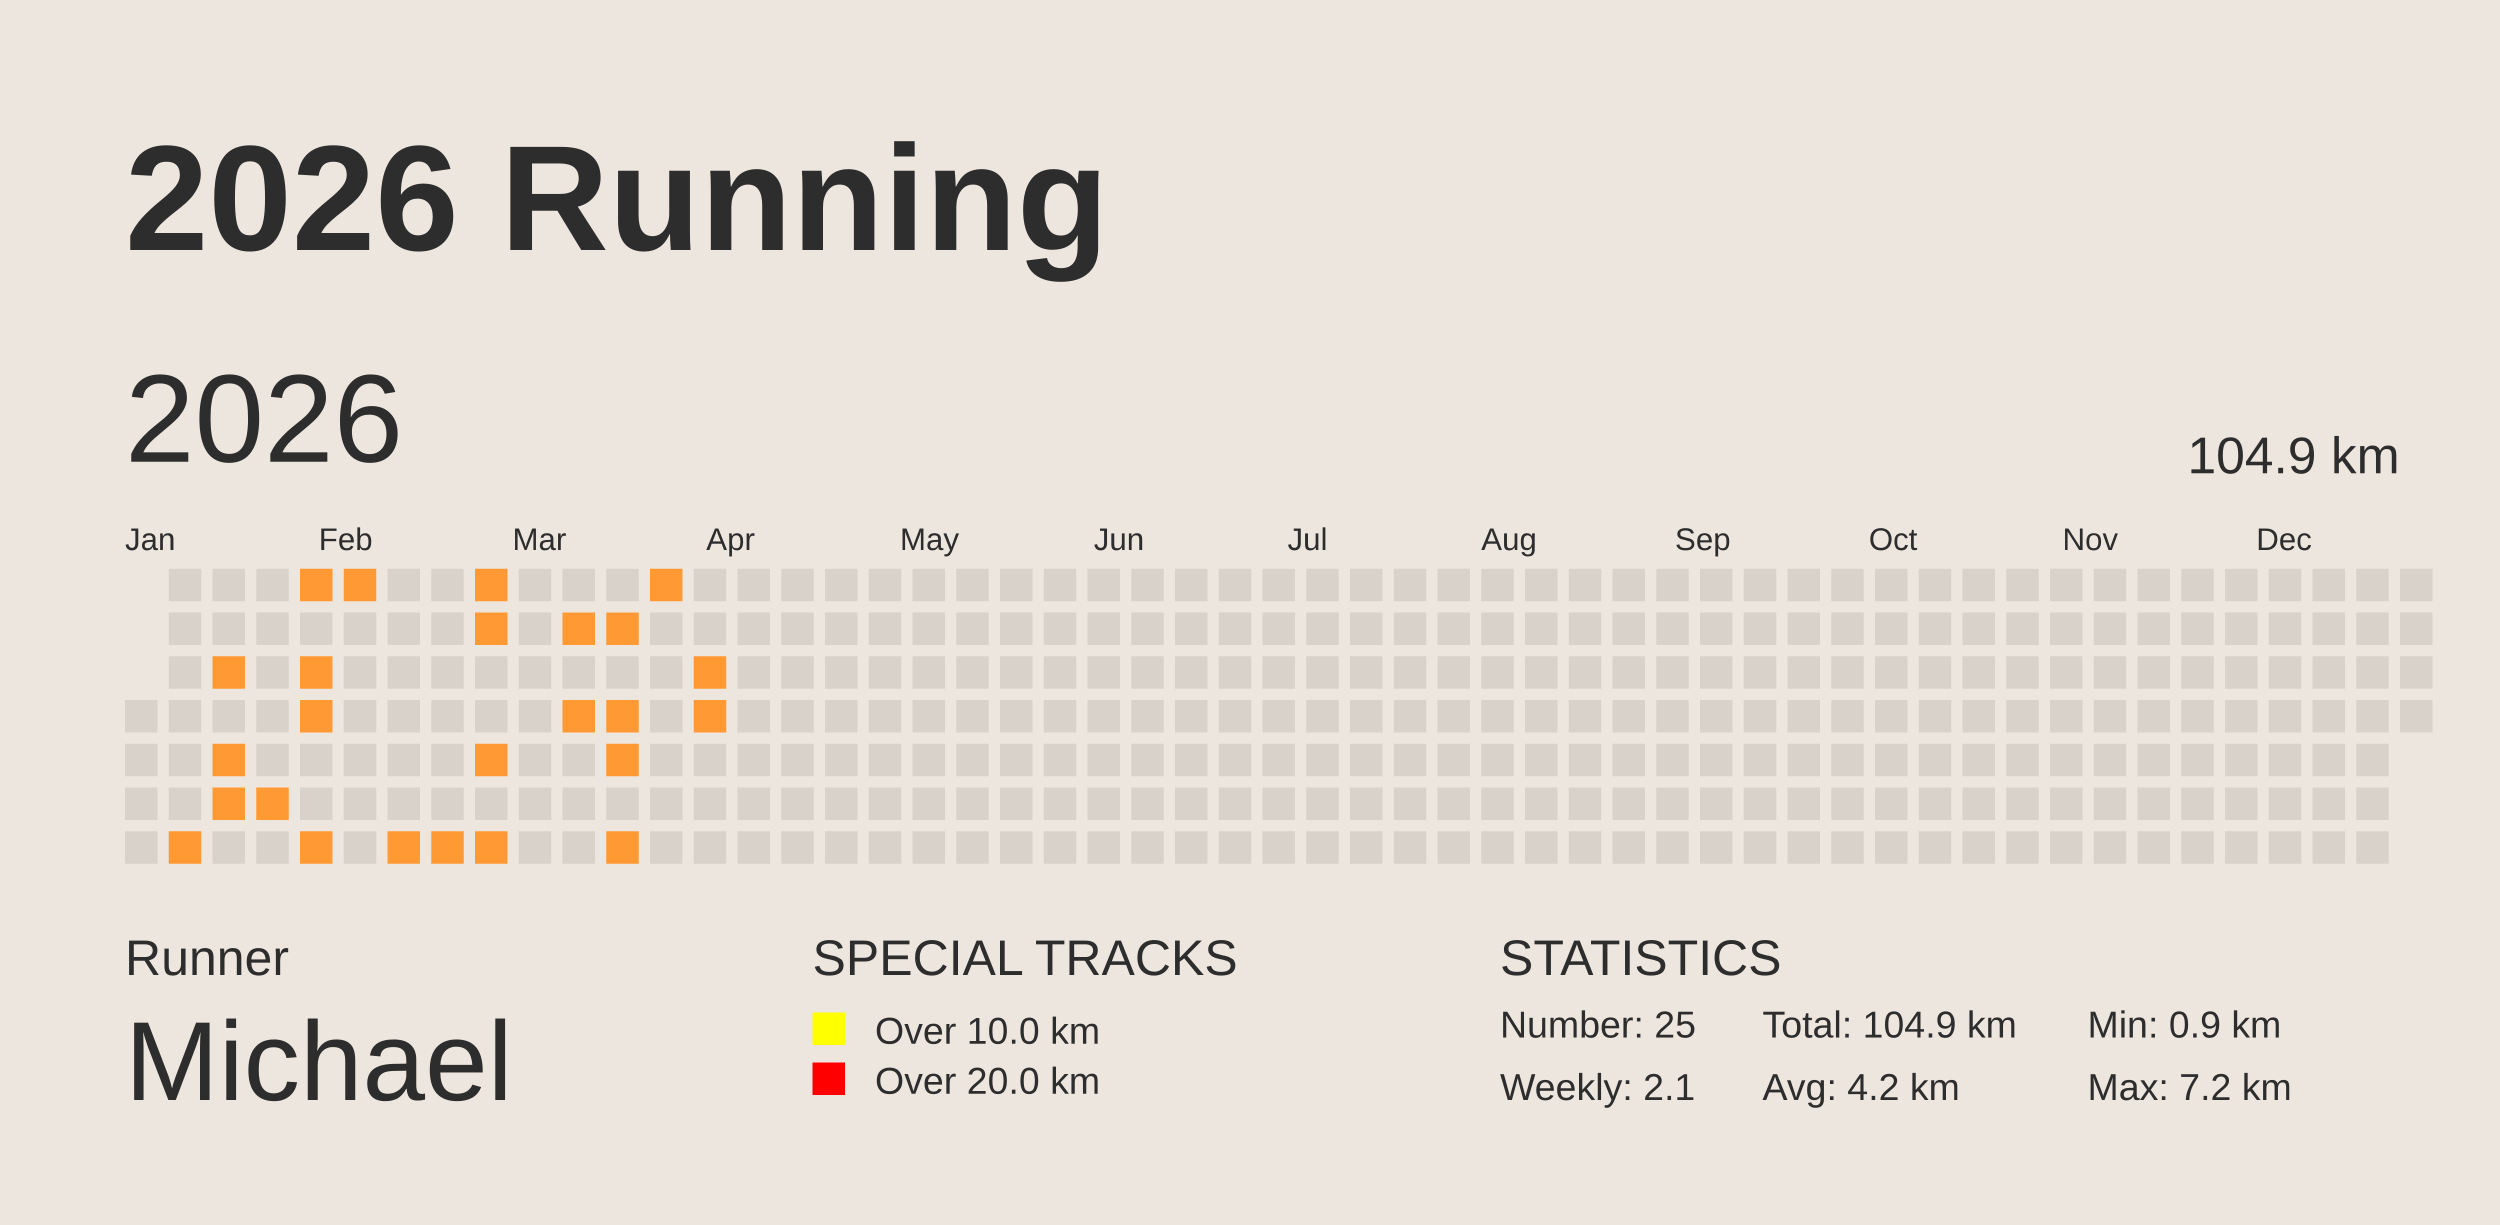
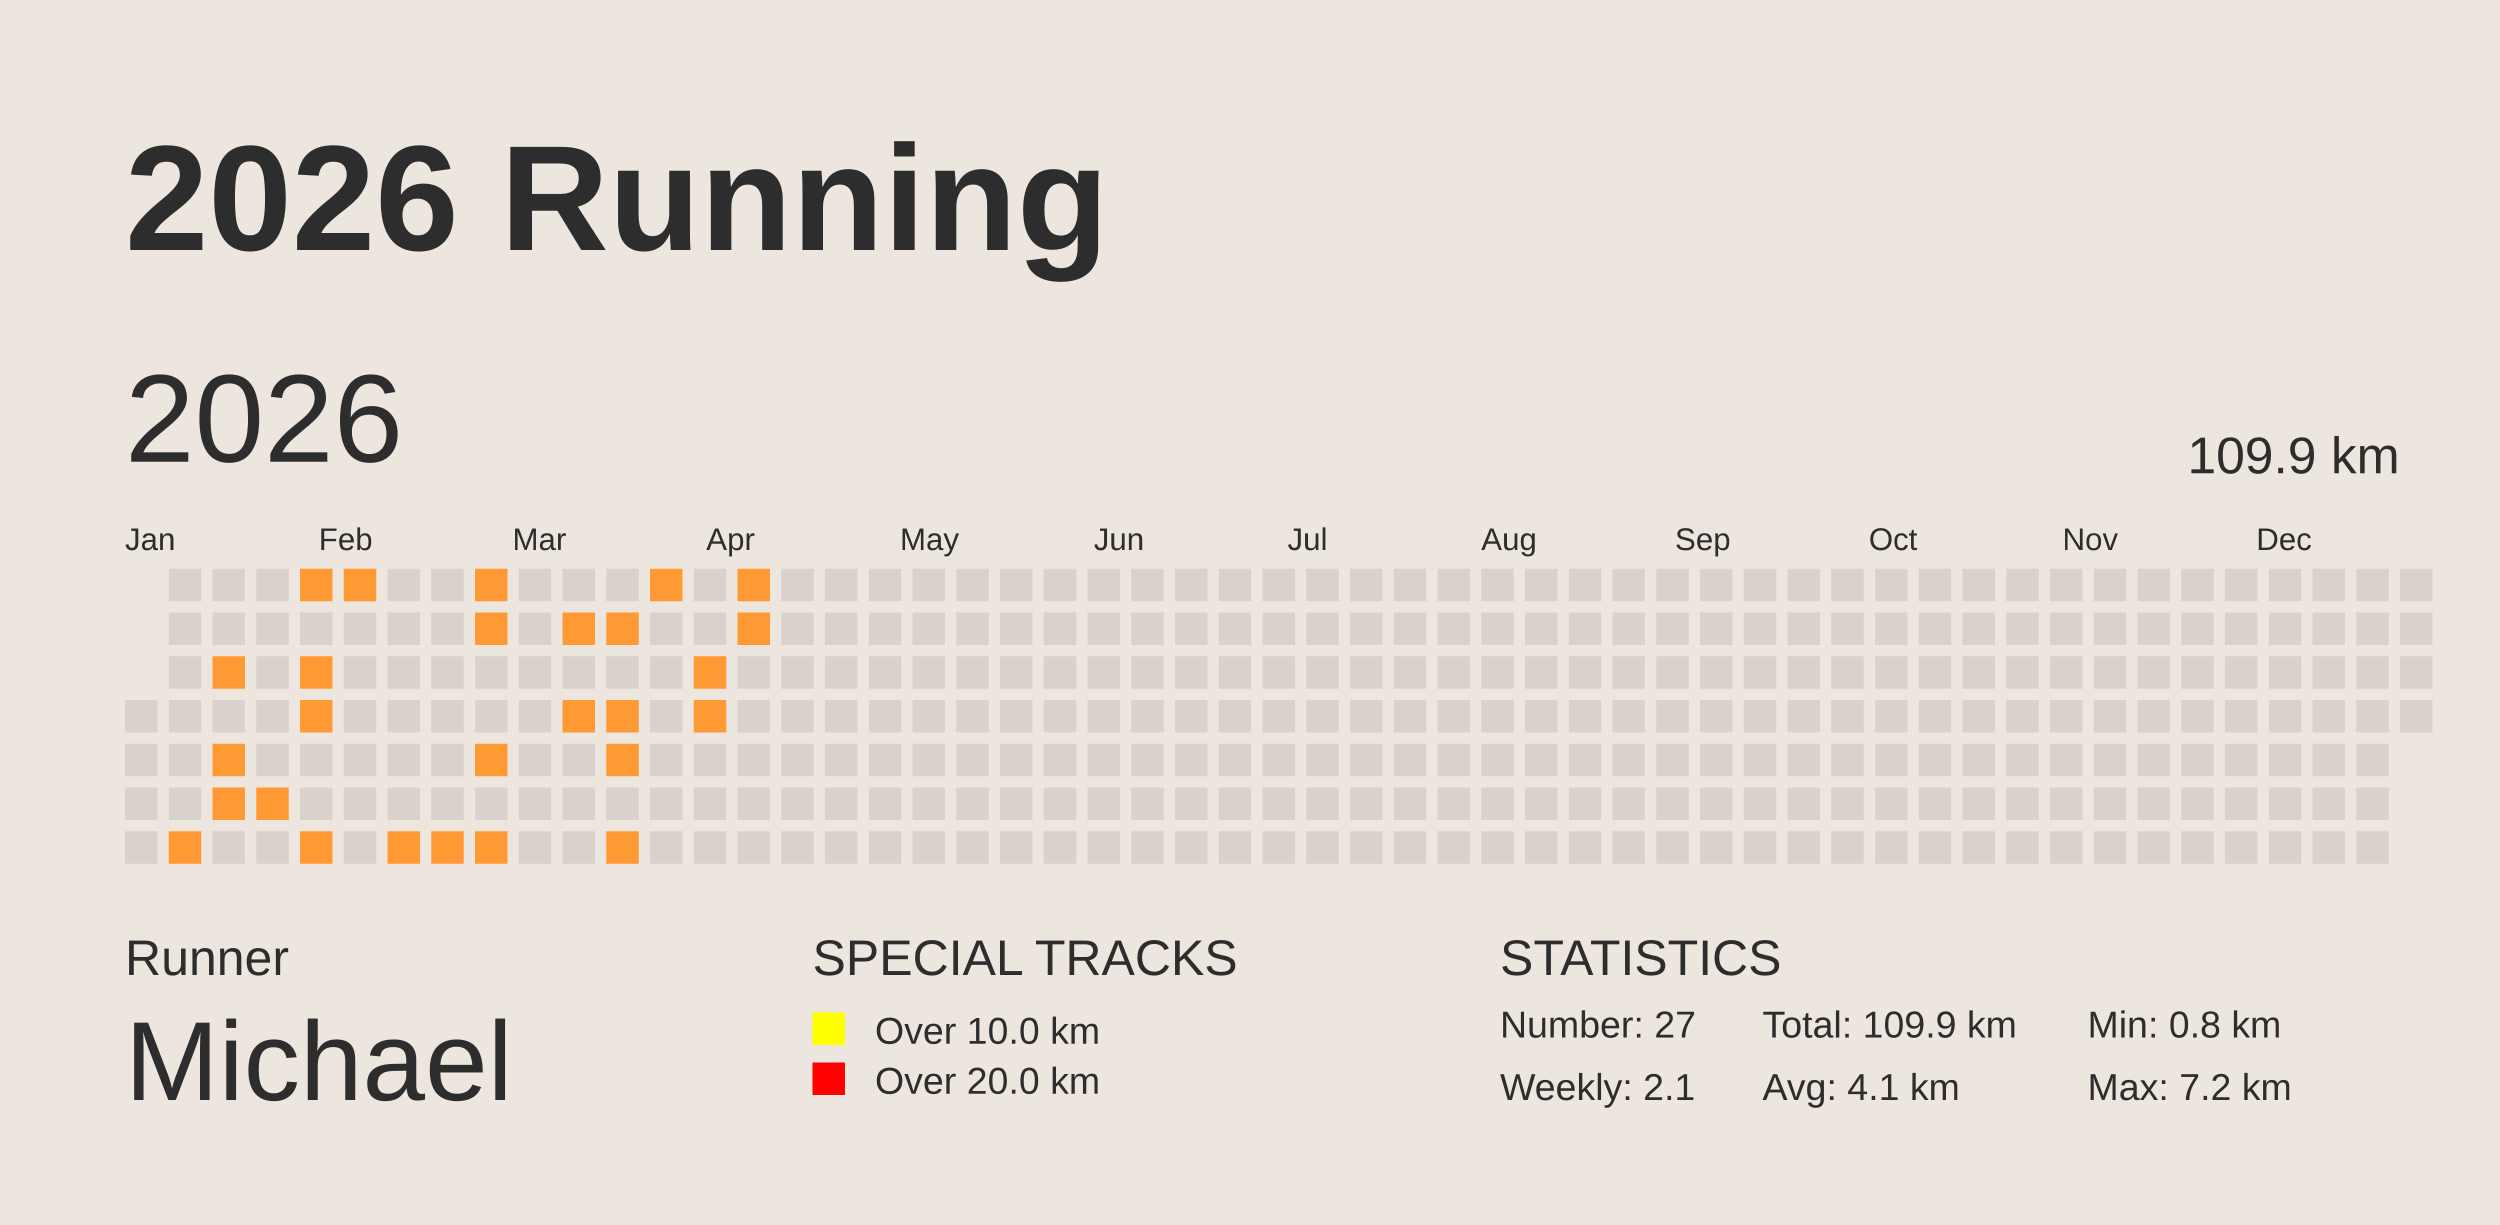
<svg xmlns="http://www.w3.org/2000/svg" baseProfile="full" height="98mm" version="1.1" viewBox="0,0,200,98" width="200mm">
  <defs />
  <rect fill="#EDE6DE" height="98" width="200" x="0" y="0" />
  <text fill="#2D2D2D" style="font-size:12px; font-family:Arial; font-weight:bold;" x="10" y="20">2026 Running</text>
  <text fill="#2D2D2D" style="font-size:4px; font-family:Arial" x="10" y="78">Runner</text>
  <text fill="#2D2D2D" style="font-size:9px; font-family:Arial" x="10" y="88">Michael</text>
  <text fill="#2D2D2D" style="font-size:4px; font-family:Arial" x="65" y="78">SPECIAL TRACKS</text>
  <rect fill="yellow" height="2.6" width="2.6" x="65" y="81" />
  <text fill="#2D2D2D" style="font-size:3px; font-family:Arial" x="70" y="83.5">Over 10.0 km</text>
  <rect fill="red" height="2.6" width="2.6" x="65" y="85" />
  <text fill="#2D2D2D" style="font-size:3px; font-family:Arial" x="70" y="87.5">Over 20.0 km</text>
  <text fill="#2D2D2D" style="font-size:4px; font-family:Arial" x="120" y="78">STATISTICS</text>
-   <text fill="#2D2D2D" style="font-size:3px; font-family:Arial" x="120" y="83">Number: 25</text>
+   <text fill="#2D2D2D" style="font-size:3px; font-family:Arial" x="120" y="83">Number: 27</text>
  <text fill="#2D2D2D" style="font-size:3px; font-family:Arial" x="120" y="88">Weekly: 2.1</text>
-   <text fill="#2D2D2D" style="font-size:3px; font-family:Arial" x="141" y="83">Total: 104.9 km</text>
-   <text fill="#2D2D2D" style="font-size:3px; font-family:Arial" x="141" y="88">Avg: 4.2 km</text>
-   <text fill="#2D2D2D" style="font-size:3px; font-family:Arial" x="167" y="83">Min: 0.9 km</text>
+   <text fill="#2D2D2D" style="font-size:3px; font-family:Arial" x="141" y="83">Total: 109.9 km</text>
+   <text fill="#2D2D2D" style="font-size:3px; font-family:Arial" x="141" y="88">Avg: 4.1 km</text>
+   <text fill="#2D2D2D" style="font-size:3px; font-family:Arial" x="167" y="83">Min: 0.8 km</text>
  <text fill="#2D2D2D" style="font-size:3px; font-family:Arial" x="167" y="88">Max: 7.2 km</text>
  <text dominant-baseline="hanging" fill="#2D2D2D" style="font-size:10.0px; font-family:Arial;" x="10" y="30">2026</text>
-   <text dominant-baseline="hanging" fill="#2D2D2D" style="font-size:4.125px; font-family:Arial;" x="175" y="35">104.9 km</text>
+   <text dominant-baseline="hanging" fill="#2D2D2D" style="font-size:4.125px; font-family:Arial;" x="175" y="35">109.9 km</text>
  <text fill="#2D2D2D" style="font-size:2.5px; font-family:Arial" x="10.0" y="44">Jan</text>
  <text fill="#2D2D2D" style="font-size:2.5px; font-family:Arial" x="25.5" y="44">Feb</text>
  <text fill="#2D2D2D" style="font-size:2.5px; font-family:Arial" x="41.0" y="44">Mar</text>
  <text fill="#2D2D2D" style="font-size:2.5px; font-family:Arial" x="56.5" y="44">Apr</text>
  <text fill="#2D2D2D" style="font-size:2.5px; font-family:Arial" x="72.0" y="44">May</text>
  <text fill="#2D2D2D" style="font-size:2.5px; font-family:Arial" x="87.5" y="44">Jun</text>
  <text fill="#2D2D2D" style="font-size:2.5px; font-family:Arial" x="103.0" y="44">Jul</text>
  <text fill="#2D2D2D" style="font-size:2.5px; font-family:Arial" x="118.5" y="44">Aug</text>
  <text fill="#2D2D2D" style="font-size:2.5px; font-family:Arial" x="134.0" y="44">Sep</text>
  <text fill="#2D2D2D" style="font-size:2.5px; font-family:Arial" x="149.5" y="44">Oct</text>
  <text fill="#2D2D2D" style="font-size:2.5px; font-family:Arial" x="165.0" y="44">Nov</text>
  <text fill="#2D2D2D" style="font-size:2.5px; font-family:Arial" x="180.5" y="44">Dec</text>
  <rect fill="#D9D2CA" height="2.6" width="2.6" x="10.0" y="56.0" />
  <rect fill="#D9D2CA" height="2.6" width="2.6" x="10.0" y="59.5" />
  <rect fill="#D9D2CA" height="2.6" width="2.6" x="10.0" y="63.0" />
  <rect fill="#D9D2CA" height="2.6" width="2.6" x="10.0" y="66.5" />
  <rect fill="#D9D2CA" height="2.6" width="2.6" x="13.5" y="45.5" />
  <rect fill="#D9D2CA" height="2.6" width="2.6" x="13.5" y="49.0" />
  <rect fill="#D9D2CA" height="2.6" width="2.6" x="13.5" y="52.5" />
  <rect fill="#D9D2CA" height="2.6" width="2.6" x="13.5" y="56.0" />
  <rect fill="#D9D2CA" height="2.6" width="2.6" x="13.5" y="59.5" />
  <rect fill="#D9D2CA" height="2.6" width="2.6" x="13.5" y="63.0" />
  <rect fill="#FF9933" height="2.6" width="2.6" x="13.5" y="66.5" />
  <rect fill="#D9D2CA" height="2.6" width="2.6" x="17.0" y="45.5" />
  <rect fill="#D9D2CA" height="2.6" width="2.6" x="17.0" y="49.0" />
  <rect fill="#FF9933" height="2.6" width="2.6" x="17.0" y="52.5" />
  <rect fill="#D9D2CA" height="2.6" width="2.6" x="17.0" y="56.0" />
  <rect fill="#FF9933" height="2.6" width="2.6" x="17.0" y="59.5" />
  <rect fill="#FF9933" height="2.6" width="2.6" x="17.0" y="63.0" />
  <rect fill="#D9D2CA" height="2.6" width="2.6" x="17.0" y="66.5" />
  <rect fill="#D9D2CA" height="2.6" width="2.6" x="20.5" y="45.5" />
  <rect fill="#D9D2CA" height="2.6" width="2.6" x="20.5" y="49.0" />
  <rect fill="#D9D2CA" height="2.6" width="2.6" x="20.5" y="52.5" />
  <rect fill="#D9D2CA" height="2.6" width="2.6" x="20.5" y="56.0" />
  <rect fill="#D9D2CA" height="2.6" width="2.6" x="20.5" y="59.5" />
  <rect fill="#FF9933" height="2.6" width="2.6" x="20.5" y="63.0" />
  <rect fill="#D9D2CA" height="2.6" width="2.6" x="20.5" y="66.5" />
  <rect fill="#FF9933" height="2.6" width="2.6" x="24.0" y="45.5" />
  <rect fill="#D9D2CA" height="2.6" width="2.6" x="24.0" y="49.0" />
  <rect fill="#FF9933" height="2.6" width="2.6" x="24.0" y="52.5" />
  <rect fill="#FF9933" height="2.6" width="2.6" x="24.0" y="56.0" />
  <rect fill="#D9D2CA" height="2.6" width="2.6" x="24.0" y="59.5" />
  <rect fill="#D9D2CA" height="2.6" width="2.6" x="24.0" y="63.0" />
  <rect fill="#FF9933" height="2.6" width="2.6" x="24.0" y="66.5" />
  <rect fill="#FF9933" height="2.6" width="2.6" x="27.5" y="45.5" />
  <rect fill="#D9D2CA" height="2.6" width="2.6" x="27.5" y="49.0" />
  <rect fill="#D9D2CA" height="2.6" width="2.6" x="27.5" y="52.5" />
  <rect fill="#D9D2CA" height="2.6" width="2.6" x="27.5" y="56.0" />
  <rect fill="#D9D2CA" height="2.6" width="2.6" x="27.5" y="59.5" />
  <rect fill="#D9D2CA" height="2.6" width="2.6" x="27.5" y="63.0" />
  <rect fill="#D9D2CA" height="2.6" width="2.6" x="27.5" y="66.5" />
  <rect fill="#D9D2CA" height="2.6" width="2.6" x="31.0" y="45.5" />
  <rect fill="#D9D2CA" height="2.6" width="2.6" x="31.0" y="49.0" />
  <rect fill="#D9D2CA" height="2.6" width="2.6" x="31.0" y="52.5" />
  <rect fill="#D9D2CA" height="2.6" width="2.6" x="31.0" y="56.0" />
  <rect fill="#D9D2CA" height="2.6" width="2.6" x="31.0" y="59.5" />
  <rect fill="#D9D2CA" height="2.6" width="2.6" x="31.0" y="63.0" />
  <rect fill="#FF9933" height="2.6" width="2.6" x="31.0" y="66.5" />
  <rect fill="#D9D2CA" height="2.6" width="2.6" x="34.5" y="45.5" />
  <rect fill="#D9D2CA" height="2.6" width="2.6" x="34.5" y="49.0" />
  <rect fill="#D9D2CA" height="2.6" width="2.6" x="34.5" y="52.5" />
  <rect fill="#D9D2CA" height="2.6" width="2.6" x="34.5" y="56.0" />
  <rect fill="#D9D2CA" height="2.6" width="2.6" x="34.5" y="59.5" />
  <rect fill="#D9D2CA" height="2.6" width="2.6" x="34.5" y="63.0" />
  <rect fill="#FF9933" height="2.6" width="2.6" x="34.5" y="66.5" />
  <rect fill="#FF9933" height="2.6" width="2.6" x="38.0" y="45.5" />
  <rect fill="#FF9933" height="2.6" width="2.6" x="38.0" y="49.0" />
  <rect fill="#D9D2CA" height="2.6" width="2.6" x="38.0" y="52.5" />
  <rect fill="#D9D2CA" height="2.6" width="2.6" x="38.0" y="56.0" />
  <rect fill="#FF9933" height="2.6" width="2.6" x="38.0" y="59.5" />
  <rect fill="#D9D2CA" height="2.6" width="2.6" x="38.0" y="63.0" />
  <rect fill="#FF9933" height="2.6" width="2.6" x="38.0" y="66.5" />
  <rect fill="#D9D2CA" height="2.6" width="2.6" x="41.5" y="45.5" />
  <rect fill="#D9D2CA" height="2.6" width="2.6" x="41.5" y="49.0" />
  <rect fill="#D9D2CA" height="2.6" width="2.6" x="41.5" y="52.5" />
  <rect fill="#D9D2CA" height="2.6" width="2.6" x="41.5" y="56.0" />
  <rect fill="#D9D2CA" height="2.6" width="2.6" x="41.5" y="59.5" />
  <rect fill="#D9D2CA" height="2.6" width="2.6" x="41.5" y="63.0" />
  <rect fill="#D9D2CA" height="2.6" width="2.6" x="41.5" y="66.5" />
  <rect fill="#D9D2CA" height="2.6" width="2.6" x="45.0" y="45.5" />
  <rect fill="#FF9933" height="2.6" width="2.6" x="45.0" y="49.0" />
  <rect fill="#D9D2CA" height="2.6" width="2.6" x="45.0" y="52.5" />
  <rect fill="#FF9933" height="2.6" width="2.6" x="45.0" y="56.0" />
  <rect fill="#D9D2CA" height="2.6" width="2.6" x="45.0" y="59.5" />
  <rect fill="#D9D2CA" height="2.6" width="2.6" x="45.0" y="63.0" />
  <rect fill="#D9D2CA" height="2.6" width="2.6" x="45.0" y="66.5" />
  <rect fill="#D9D2CA" height="2.6" width="2.6" x="48.5" y="45.5" />
  <rect fill="#FF9933" height="2.6" width="2.6" x="48.5" y="49.0" />
  <rect fill="#D9D2CA" height="2.6" width="2.6" x="48.5" y="52.5" />
  <rect fill="#FF9933" height="2.6" width="2.6" x="48.5" y="56.0" />
  <rect fill="#FF9933" height="2.6" width="2.6" x="48.5" y="59.5" />
  <rect fill="#D9D2CA" height="2.6" width="2.6" x="48.5" y="63.0" />
  <rect fill="#FF9933" height="2.6" width="2.6" x="48.5" y="66.5" />
  <rect fill="#FF9933" height="2.6" width="2.6" x="52.0" y="45.5" />
  <rect fill="#D9D2CA" height="2.6" width="2.6" x="52.0" y="49.0" />
  <rect fill="#D9D2CA" height="2.6" width="2.6" x="52.0" y="52.5" />
  <rect fill="#D9D2CA" height="2.6" width="2.6" x="52.0" y="56.0" />
  <rect fill="#D9D2CA" height="2.6" width="2.6" x="52.0" y="59.5" />
  <rect fill="#D9D2CA" height="2.6" width="2.6" x="52.0" y="63.0" />
  <rect fill="#D9D2CA" height="2.6" width="2.6" x="52.0" y="66.5" />
  <rect fill="#D9D2CA" height="2.6" width="2.6" x="55.5" y="45.5" />
  <rect fill="#D9D2CA" height="2.6" width="2.6" x="55.5" y="49.0" />
  <rect fill="#FF9933" height="2.6" width="2.6" x="55.5" y="52.5" />
  <rect fill="#FF9933" height="2.6" width="2.6" x="55.5" y="56.0" />
  <rect fill="#D9D2CA" height="2.6" width="2.6" x="55.5" y="59.5" />
  <rect fill="#D9D2CA" height="2.6" width="2.6" x="55.5" y="63.0" />
  <rect fill="#D9D2CA" height="2.6" width="2.6" x="55.5" y="66.5" />
-   <rect fill="#D9D2CA" height="2.6" width="2.6" x="59.0" y="45.5" />
-   <rect fill="#D9D2CA" height="2.6" width="2.6" x="59.0" y="49.0" />
+   <rect fill="#FF9933" height="2.6" width="2.6" x="59.0" y="45.5" />
+   <rect fill="#FF9933" height="2.6" width="2.6" x="59.0" y="49.0" />
  <rect fill="#D9D2CA" height="2.6" width="2.6" x="59.0" y="52.5" />
  <rect fill="#D9D2CA" height="2.6" width="2.6" x="59.0" y="56.0" />
  <rect fill="#D9D2CA" height="2.6" width="2.6" x="59.0" y="59.5" />
  <rect fill="#D9D2CA" height="2.6" width="2.6" x="59.0" y="63.0" />
  <rect fill="#D9D2CA" height="2.6" width="2.6" x="59.0" y="66.5" />
  <rect fill="#D9D2CA" height="2.6" width="2.6" x="62.5" y="45.5" />
  <rect fill="#D9D2CA" height="2.6" width="2.6" x="62.5" y="49.0" />
  <rect fill="#D9D2CA" height="2.6" width="2.6" x="62.5" y="52.5" />
  <rect fill="#D9D2CA" height="2.6" width="2.6" x="62.5" y="56.0" />
  <rect fill="#D9D2CA" height="2.6" width="2.6" x="62.5" y="59.5" />
  <rect fill="#D9D2CA" height="2.6" width="2.6" x="62.5" y="63.0" />
  <rect fill="#D9D2CA" height="2.6" width="2.6" x="62.5" y="66.5" />
  <rect fill="#D9D2CA" height="2.6" width="2.6" x="66.0" y="45.5" />
  <rect fill="#D9D2CA" height="2.6" width="2.6" x="66.0" y="49.0" />
  <rect fill="#D9D2CA" height="2.6" width="2.6" x="66.0" y="52.5" />
  <rect fill="#D9D2CA" height="2.6" width="2.6" x="66.0" y="56.0" />
  <rect fill="#D9D2CA" height="2.6" width="2.6" x="66.0" y="59.5" />
  <rect fill="#D9D2CA" height="2.6" width="2.6" x="66.0" y="63.0" />
  <rect fill="#D9D2CA" height="2.6" width="2.6" x="66.0" y="66.5" />
  <rect fill="#D9D2CA" height="2.6" width="2.6" x="69.5" y="45.5" />
  <rect fill="#D9D2CA" height="2.6" width="2.6" x="69.5" y="49.0" />
  <rect fill="#D9D2CA" height="2.6" width="2.6" x="69.5" y="52.5" />
  <rect fill="#D9D2CA" height="2.6" width="2.6" x="69.5" y="56.0" />
  <rect fill="#D9D2CA" height="2.6" width="2.6" x="69.5" y="59.5" />
  <rect fill="#D9D2CA" height="2.6" width="2.6" x="69.5" y="63.0" />
  <rect fill="#D9D2CA" height="2.6" width="2.6" x="69.5" y="66.5" />
  <rect fill="#D9D2CA" height="2.6" width="2.6" x="73.0" y="45.5" />
  <rect fill="#D9D2CA" height="2.6" width="2.6" x="73.0" y="49.0" />
  <rect fill="#D9D2CA" height="2.6" width="2.6" x="73.0" y="52.5" />
  <rect fill="#D9D2CA" height="2.6" width="2.6" x="73.0" y="56.0" />
  <rect fill="#D9D2CA" height="2.6" width="2.6" x="73.0" y="59.5" />
  <rect fill="#D9D2CA" height="2.6" width="2.6" x="73.0" y="63.0" />
  <rect fill="#D9D2CA" height="2.6" width="2.6" x="73.0" y="66.5" />
  <rect fill="#D9D2CA" height="2.6" width="2.6" x="76.5" y="45.5" />
  <rect fill="#D9D2CA" height="2.6" width="2.6" x="76.5" y="49.0" />
  <rect fill="#D9D2CA" height="2.6" width="2.6" x="76.5" y="52.5" />
  <rect fill="#D9D2CA" height="2.6" width="2.6" x="76.5" y="56.0" />
  <rect fill="#D9D2CA" height="2.6" width="2.6" x="76.5" y="59.5" />
  <rect fill="#D9D2CA" height="2.6" width="2.6" x="76.5" y="63.0" />
  <rect fill="#D9D2CA" height="2.6" width="2.6" x="76.5" y="66.5" />
  <rect fill="#D9D2CA" height="2.6" width="2.6" x="80.0" y="45.5" />
  <rect fill="#D9D2CA" height="2.6" width="2.6" x="80.0" y="49.0" />
  <rect fill="#D9D2CA" height="2.6" width="2.6" x="80.0" y="52.5" />
  <rect fill="#D9D2CA" height="2.6" width="2.6" x="80.0" y="56.0" />
  <rect fill="#D9D2CA" height="2.6" width="2.6" x="80.0" y="59.5" />
  <rect fill="#D9D2CA" height="2.6" width="2.6" x="80.0" y="63.0" />
  <rect fill="#D9D2CA" height="2.6" width="2.6" x="80.0" y="66.5" />
  <rect fill="#D9D2CA" height="2.6" width="2.6" x="83.5" y="45.5" />
  <rect fill="#D9D2CA" height="2.6" width="2.6" x="83.5" y="49.0" />
  <rect fill="#D9D2CA" height="2.6" width="2.6" x="83.5" y="52.5" />
  <rect fill="#D9D2CA" height="2.6" width="2.6" x="83.5" y="56.0" />
  <rect fill="#D9D2CA" height="2.6" width="2.6" x="83.5" y="59.5" />
  <rect fill="#D9D2CA" height="2.6" width="2.6" x="83.5" y="63.0" />
  <rect fill="#D9D2CA" height="2.6" width="2.6" x="83.5" y="66.5" />
  <rect fill="#D9D2CA" height="2.6" width="2.6" x="87.0" y="45.5" />
  <rect fill="#D9D2CA" height="2.6" width="2.6" x="87.0" y="49.0" />
  <rect fill="#D9D2CA" height="2.6" width="2.6" x="87.0" y="52.5" />
  <rect fill="#D9D2CA" height="2.6" width="2.6" x="87.0" y="56.0" />
  <rect fill="#D9D2CA" height="2.6" width="2.6" x="87.0" y="59.5" />
  <rect fill="#D9D2CA" height="2.6" width="2.6" x="87.0" y="63.0" />
  <rect fill="#D9D2CA" height="2.6" width="2.6" x="87.0" y="66.5" />
  <rect fill="#D9D2CA" height="2.6" width="2.6" x="90.5" y="45.5" />
  <rect fill="#D9D2CA" height="2.6" width="2.6" x="90.5" y="49.0" />
  <rect fill="#D9D2CA" height="2.6" width="2.6" x="90.5" y="52.5" />
  <rect fill="#D9D2CA" height="2.6" width="2.6" x="90.5" y="56.0" />
  <rect fill="#D9D2CA" height="2.6" width="2.6" x="90.5" y="59.5" />
  <rect fill="#D9D2CA" height="2.6" width="2.6" x="90.5" y="63.0" />
  <rect fill="#D9D2CA" height="2.6" width="2.6" x="90.5" y="66.5" />
  <rect fill="#D9D2CA" height="2.6" width="2.6" x="94.0" y="45.5" />
  <rect fill="#D9D2CA" height="2.6" width="2.6" x="94.0" y="49.0" />
  <rect fill="#D9D2CA" height="2.6" width="2.6" x="94.0" y="52.5" />
  <rect fill="#D9D2CA" height="2.6" width="2.6" x="94.0" y="56.0" />
  <rect fill="#D9D2CA" height="2.6" width="2.6" x="94.0" y="59.5" />
  <rect fill="#D9D2CA" height="2.6" width="2.6" x="94.0" y="63.0" />
  <rect fill="#D9D2CA" height="2.6" width="2.6" x="94.0" y="66.5" />
  <rect fill="#D9D2CA" height="2.6" width="2.6" x="97.5" y="45.5" />
  <rect fill="#D9D2CA" height="2.6" width="2.6" x="97.5" y="49.0" />
  <rect fill="#D9D2CA" height="2.6" width="2.6" x="97.5" y="52.5" />
  <rect fill="#D9D2CA" height="2.6" width="2.6" x="97.5" y="56.0" />
  <rect fill="#D9D2CA" height="2.6" width="2.6" x="97.5" y="59.5" />
  <rect fill="#D9D2CA" height="2.6" width="2.6" x="97.5" y="63.0" />
  <rect fill="#D9D2CA" height="2.6" width="2.6" x="97.5" y="66.5" />
  <rect fill="#D9D2CA" height="2.6" width="2.6" x="101.0" y="45.5" />
  <rect fill="#D9D2CA" height="2.6" width="2.6" x="101.0" y="49.0" />
  <rect fill="#D9D2CA" height="2.6" width="2.6" x="101.0" y="52.5" />
  <rect fill="#D9D2CA" height="2.6" width="2.6" x="101.0" y="56.0" />
  <rect fill="#D9D2CA" height="2.6" width="2.6" x="101.0" y="59.5" />
  <rect fill="#D9D2CA" height="2.6" width="2.6" x="101.0" y="63.0" />
  <rect fill="#D9D2CA" height="2.6" width="2.6" x="101.0" y="66.5" />
  <rect fill="#D9D2CA" height="2.6" width="2.6" x="104.5" y="45.5" />
  <rect fill="#D9D2CA" height="2.6" width="2.6" x="104.5" y="49.0" />
  <rect fill="#D9D2CA" height="2.6" width="2.6" x="104.5" y="52.5" />
  <rect fill="#D9D2CA" height="2.6" width="2.6" x="104.5" y="56.0" />
  <rect fill="#D9D2CA" height="2.6" width="2.6" x="104.5" y="59.5" />
  <rect fill="#D9D2CA" height="2.6" width="2.6" x="104.5" y="63.0" />
  <rect fill="#D9D2CA" height="2.6" width="2.6" x="104.5" y="66.5" />
  <rect fill="#D9D2CA" height="2.6" width="2.6" x="108.0" y="45.5" />
  <rect fill="#D9D2CA" height="2.6" width="2.6" x="108.0" y="49.0" />
  <rect fill="#D9D2CA" height="2.6" width="2.6" x="108.0" y="52.5" />
  <rect fill="#D9D2CA" height="2.6" width="2.6" x="108.0" y="56.0" />
  <rect fill="#D9D2CA" height="2.6" width="2.6" x="108.0" y="59.5" />
  <rect fill="#D9D2CA" height="2.6" width="2.6" x="108.0" y="63.0" />
  <rect fill="#D9D2CA" height="2.6" width="2.6" x="108.0" y="66.5" />
  <rect fill="#D9D2CA" height="2.6" width="2.6" x="111.5" y="45.5" />
  <rect fill="#D9D2CA" height="2.6" width="2.6" x="111.5" y="49.0" />
  <rect fill="#D9D2CA" height="2.6" width="2.6" x="111.5" y="52.5" />
  <rect fill="#D9D2CA" height="2.6" width="2.6" x="111.5" y="56.0" />
  <rect fill="#D9D2CA" height="2.6" width="2.6" x="111.5" y="59.5" />
  <rect fill="#D9D2CA" height="2.6" width="2.6" x="111.5" y="63.0" />
  <rect fill="#D9D2CA" height="2.6" width="2.6" x="111.5" y="66.5" />
  <rect fill="#D9D2CA" height="2.6" width="2.6" x="115.0" y="45.5" />
  <rect fill="#D9D2CA" height="2.6" width="2.6" x="115.0" y="49.0" />
  <rect fill="#D9D2CA" height="2.6" width="2.6" x="115.0" y="52.5" />
  <rect fill="#D9D2CA" height="2.6" width="2.6" x="115.0" y="56.0" />
  <rect fill="#D9D2CA" height="2.6" width="2.6" x="115.0" y="59.5" />
  <rect fill="#D9D2CA" height="2.6" width="2.6" x="115.0" y="63.0" />
  <rect fill="#D9D2CA" height="2.6" width="2.6" x="115.0" y="66.5" />
  <rect fill="#D9D2CA" height="2.6" width="2.6" x="118.5" y="45.5" />
  <rect fill="#D9D2CA" height="2.6" width="2.6" x="118.5" y="49.0" />
  <rect fill="#D9D2CA" height="2.6" width="2.6" x="118.5" y="52.5" />
  <rect fill="#D9D2CA" height="2.6" width="2.6" x="118.5" y="56.0" />
  <rect fill="#D9D2CA" height="2.6" width="2.6" x="118.5" y="59.5" />
  <rect fill="#D9D2CA" height="2.6" width="2.6" x="118.5" y="63.0" />
  <rect fill="#D9D2CA" height="2.6" width="2.6" x="118.5" y="66.5" />
  <rect fill="#D9D2CA" height="2.6" width="2.6" x="122.0" y="45.5" />
  <rect fill="#D9D2CA" height="2.6" width="2.6" x="122.0" y="49.0" />
  <rect fill="#D9D2CA" height="2.6" width="2.6" x="122.0" y="52.5" />
  <rect fill="#D9D2CA" height="2.6" width="2.6" x="122.0" y="56.0" />
  <rect fill="#D9D2CA" height="2.6" width="2.6" x="122.0" y="59.5" />
  <rect fill="#D9D2CA" height="2.6" width="2.6" x="122.0" y="63.0" />
  <rect fill="#D9D2CA" height="2.6" width="2.6" x="122.0" y="66.5" />
  <rect fill="#D9D2CA" height="2.6" width="2.6" x="125.5" y="45.5" />
  <rect fill="#D9D2CA" height="2.6" width="2.6" x="125.5" y="49.0" />
  <rect fill="#D9D2CA" height="2.6" width="2.6" x="125.5" y="52.5" />
  <rect fill="#D9D2CA" height="2.6" width="2.6" x="125.5" y="56.0" />
  <rect fill="#D9D2CA" height="2.6" width="2.6" x="125.5" y="59.5" />
  <rect fill="#D9D2CA" height="2.6" width="2.6" x="125.5" y="63.0" />
  <rect fill="#D9D2CA" height="2.6" width="2.6" x="125.5" y="66.5" />
  <rect fill="#D9D2CA" height="2.6" width="2.6" x="129.0" y="45.5" />
  <rect fill="#D9D2CA" height="2.6" width="2.6" x="129.0" y="49.0" />
  <rect fill="#D9D2CA" height="2.6" width="2.6" x="129.0" y="52.5" />
  <rect fill="#D9D2CA" height="2.6" width="2.6" x="129.0" y="56.0" />
  <rect fill="#D9D2CA" height="2.6" width="2.6" x="129.0" y="59.5" />
  <rect fill="#D9D2CA" height="2.6" width="2.6" x="129.0" y="63.0" />
  <rect fill="#D9D2CA" height="2.6" width="2.6" x="129.0" y="66.5" />
  <rect fill="#D9D2CA" height="2.6" width="2.6" x="132.5" y="45.5" />
  <rect fill="#D9D2CA" height="2.6" width="2.6" x="132.5" y="49.0" />
  <rect fill="#D9D2CA" height="2.6" width="2.6" x="132.5" y="52.5" />
  <rect fill="#D9D2CA" height="2.6" width="2.6" x="132.5" y="56.0" />
  <rect fill="#D9D2CA" height="2.6" width="2.6" x="132.5" y="59.5" />
  <rect fill="#D9D2CA" height="2.6" width="2.6" x="132.5" y="63.0" />
  <rect fill="#D9D2CA" height="2.6" width="2.6" x="132.5" y="66.5" />
  <rect fill="#D9D2CA" height="2.6" width="2.6" x="136.0" y="45.5" />
  <rect fill="#D9D2CA" height="2.6" width="2.6" x="136.0" y="49.0" />
  <rect fill="#D9D2CA" height="2.6" width="2.6" x="136.0" y="52.5" />
  <rect fill="#D9D2CA" height="2.6" width="2.6" x="136.0" y="56.0" />
  <rect fill="#D9D2CA" height="2.6" width="2.6" x="136.0" y="59.5" />
  <rect fill="#D9D2CA" height="2.6" width="2.6" x="136.0" y="63.0" />
  <rect fill="#D9D2CA" height="2.6" width="2.6" x="136.0" y="66.5" />
  <rect fill="#D9D2CA" height="2.6" width="2.6" x="139.5" y="45.5" />
  <rect fill="#D9D2CA" height="2.6" width="2.6" x="139.5" y="49.0" />
  <rect fill="#D9D2CA" height="2.6" width="2.6" x="139.5" y="52.5" />
  <rect fill="#D9D2CA" height="2.6" width="2.6" x="139.5" y="56.0" />
  <rect fill="#D9D2CA" height="2.6" width="2.6" x="139.5" y="59.5" />
  <rect fill="#D9D2CA" height="2.6" width="2.6" x="139.5" y="63.0" />
  <rect fill="#D9D2CA" height="2.6" width="2.6" x="139.5" y="66.5" />
  <rect fill="#D9D2CA" height="2.6" width="2.6" x="143.0" y="45.5" />
  <rect fill="#D9D2CA" height="2.6" width="2.6" x="143.0" y="49.0" />
  <rect fill="#D9D2CA" height="2.6" width="2.6" x="143.0" y="52.5" />
  <rect fill="#D9D2CA" height="2.6" width="2.6" x="143.0" y="56.0" />
  <rect fill="#D9D2CA" height="2.6" width="2.6" x="143.0" y="59.5" />
  <rect fill="#D9D2CA" height="2.6" width="2.6" x="143.0" y="63.0" />
  <rect fill="#D9D2CA" height="2.6" width="2.6" x="143.0" y="66.5" />
  <rect fill="#D9D2CA" height="2.6" width="2.6" x="146.5" y="45.5" />
  <rect fill="#D9D2CA" height="2.6" width="2.6" x="146.5" y="49.0" />
  <rect fill="#D9D2CA" height="2.6" width="2.6" x="146.5" y="52.5" />
  <rect fill="#D9D2CA" height="2.6" width="2.6" x="146.5" y="56.0" />
  <rect fill="#D9D2CA" height="2.6" width="2.6" x="146.5" y="59.5" />
  <rect fill="#D9D2CA" height="2.6" width="2.6" x="146.5" y="63.0" />
  <rect fill="#D9D2CA" height="2.6" width="2.6" x="146.5" y="66.5" />
  <rect fill="#D9D2CA" height="2.6" width="2.6" x="150.0" y="45.5" />
  <rect fill="#D9D2CA" height="2.6" width="2.6" x="150.0" y="49.0" />
  <rect fill="#D9D2CA" height="2.6" width="2.6" x="150.0" y="52.5" />
  <rect fill="#D9D2CA" height="2.6" width="2.6" x="150.0" y="56.0" />
  <rect fill="#D9D2CA" height="2.6" width="2.6" x="150.0" y="59.5" />
  <rect fill="#D9D2CA" height="2.6" width="2.6" x="150.0" y="63.0" />
  <rect fill="#D9D2CA" height="2.6" width="2.6" x="150.0" y="66.5" />
  <rect fill="#D9D2CA" height="2.6" width="2.6" x="153.5" y="45.5" />
  <rect fill="#D9D2CA" height="2.6" width="2.6" x="153.5" y="49.0" />
  <rect fill="#D9D2CA" height="2.6" width="2.6" x="153.5" y="52.5" />
  <rect fill="#D9D2CA" height="2.6" width="2.6" x="153.5" y="56.0" />
  <rect fill="#D9D2CA" height="2.6" width="2.6" x="153.5" y="59.5" />
  <rect fill="#D9D2CA" height="2.6" width="2.6" x="153.5" y="63.0" />
  <rect fill="#D9D2CA" height="2.6" width="2.6" x="153.5" y="66.5" />
  <rect fill="#D9D2CA" height="2.6" width="2.6" x="157.0" y="45.5" />
  <rect fill="#D9D2CA" height="2.6" width="2.6" x="157.0" y="49.0" />
  <rect fill="#D9D2CA" height="2.6" width="2.6" x="157.0" y="52.5" />
  <rect fill="#D9D2CA" height="2.6" width="2.6" x="157.0" y="56.0" />
  <rect fill="#D9D2CA" height="2.6" width="2.6" x="157.0" y="59.5" />
  <rect fill="#D9D2CA" height="2.6" width="2.6" x="157.0" y="63.0" />
  <rect fill="#D9D2CA" height="2.6" width="2.6" x="157.0" y="66.5" />
  <rect fill="#D9D2CA" height="2.6" width="2.6" x="160.5" y="45.5" />
  <rect fill="#D9D2CA" height="2.6" width="2.6" x="160.5" y="49.0" />
  <rect fill="#D9D2CA" height="2.6" width="2.6" x="160.5" y="52.5" />
  <rect fill="#D9D2CA" height="2.6" width="2.6" x="160.5" y="56.0" />
  <rect fill="#D9D2CA" height="2.6" width="2.6" x="160.5" y="59.5" />
  <rect fill="#D9D2CA" height="2.6" width="2.6" x="160.5" y="63.0" />
  <rect fill="#D9D2CA" height="2.6" width="2.6" x="160.5" y="66.5" />
  <rect fill="#D9D2CA" height="2.6" width="2.6" x="164.0" y="45.5" />
  <rect fill="#D9D2CA" height="2.6" width="2.6" x="164.0" y="49.0" />
  <rect fill="#D9D2CA" height="2.6" width="2.6" x="164.0" y="52.5" />
  <rect fill="#D9D2CA" height="2.6" width="2.6" x="164.0" y="56.0" />
  <rect fill="#D9D2CA" height="2.6" width="2.6" x="164.0" y="59.5" />
  <rect fill="#D9D2CA" height="2.6" width="2.6" x="164.0" y="63.0" />
  <rect fill="#D9D2CA" height="2.6" width="2.6" x="164.0" y="66.5" />
  <rect fill="#D9D2CA" height="2.6" width="2.6" x="167.5" y="45.5" />
  <rect fill="#D9D2CA" height="2.6" width="2.6" x="167.5" y="49.0" />
  <rect fill="#D9D2CA" height="2.6" width="2.6" x="167.5" y="52.5" />
  <rect fill="#D9D2CA" height="2.6" width="2.6" x="167.5" y="56.0" />
  <rect fill="#D9D2CA" height="2.6" width="2.6" x="167.5" y="59.5" />
  <rect fill="#D9D2CA" height="2.6" width="2.6" x="167.5" y="63.0" />
  <rect fill="#D9D2CA" height="2.6" width="2.6" x="167.5" y="66.5" />
  <rect fill="#D9D2CA" height="2.6" width="2.6" x="171.0" y="45.5" />
  <rect fill="#D9D2CA" height="2.6" width="2.6" x="171.0" y="49.0" />
  <rect fill="#D9D2CA" height="2.6" width="2.6" x="171.0" y="52.5" />
  <rect fill="#D9D2CA" height="2.6" width="2.6" x="171.0" y="56.0" />
  <rect fill="#D9D2CA" height="2.6" width="2.6" x="171.0" y="59.5" />
  <rect fill="#D9D2CA" height="2.6" width="2.6" x="171.0" y="63.0" />
  <rect fill="#D9D2CA" height="2.6" width="2.6" x="171.0" y="66.5" />
  <rect fill="#D9D2CA" height="2.6" width="2.6" x="174.5" y="45.5" />
  <rect fill="#D9D2CA" height="2.6" width="2.6" x="174.5" y="49.0" />
  <rect fill="#D9D2CA" height="2.6" width="2.6" x="174.5" y="52.5" />
  <rect fill="#D9D2CA" height="2.6" width="2.6" x="174.5" y="56.0" />
  <rect fill="#D9D2CA" height="2.6" width="2.6" x="174.5" y="59.5" />
  <rect fill="#D9D2CA" height="2.6" width="2.6" x="174.5" y="63.0" />
  <rect fill="#D9D2CA" height="2.6" width="2.6" x="174.5" y="66.5" />
  <rect fill="#D9D2CA" height="2.6" width="2.6" x="178.0" y="45.5" />
  <rect fill="#D9D2CA" height="2.6" width="2.6" x="178.0" y="49.0" />
  <rect fill="#D9D2CA" height="2.6" width="2.6" x="178.0" y="52.5" />
  <rect fill="#D9D2CA" height="2.6" width="2.6" x="178.0" y="56.0" />
  <rect fill="#D9D2CA" height="2.6" width="2.6" x="178.0" y="59.5" />
  <rect fill="#D9D2CA" height="2.6" width="2.6" x="178.0" y="63.0" />
  <rect fill="#D9D2CA" height="2.6" width="2.6" x="178.0" y="66.5" />
  <rect fill="#D9D2CA" height="2.6" width="2.6" x="181.5" y="45.5" />
  <rect fill="#D9D2CA" height="2.6" width="2.6" x="181.5" y="49.0" />
  <rect fill="#D9D2CA" height="2.6" width="2.6" x="181.5" y="52.5" />
  <rect fill="#D9D2CA" height="2.6" width="2.6" x="181.5" y="56.0" />
  <rect fill="#D9D2CA" height="2.6" width="2.6" x="181.5" y="59.5" />
  <rect fill="#D9D2CA" height="2.6" width="2.6" x="181.5" y="63.0" />
  <rect fill="#D9D2CA" height="2.6" width="2.6" x="181.5" y="66.5" />
  <rect fill="#D9D2CA" height="2.6" width="2.6" x="185.0" y="45.5" />
  <rect fill="#D9D2CA" height="2.6" width="2.6" x="185.0" y="49.0" />
  <rect fill="#D9D2CA" height="2.6" width="2.6" x="185.0" y="52.5" />
  <rect fill="#D9D2CA" height="2.6" width="2.6" x="185.0" y="56.0" />
  <rect fill="#D9D2CA" height="2.6" width="2.6" x="185.0" y="59.5" />
  <rect fill="#D9D2CA" height="2.6" width="2.6" x="185.0" y="63.0" />
  <rect fill="#D9D2CA" height="2.6" width="2.6" x="185.0" y="66.5" />
  <rect fill="#D9D2CA" height="2.6" width="2.6" x="188.5" y="45.5" />
  <rect fill="#D9D2CA" height="2.6" width="2.6" x="188.5" y="49.0" />
  <rect fill="#D9D2CA" height="2.6" width="2.6" x="188.5" y="52.5" />
  <rect fill="#D9D2CA" height="2.6" width="2.6" x="188.5" y="56.0" />
  <rect fill="#D9D2CA" height="2.6" width="2.6" x="188.5" y="59.5" />
  <rect fill="#D9D2CA" height="2.6" width="2.6" x="188.5" y="63.0" />
  <rect fill="#D9D2CA" height="2.6" width="2.6" x="188.5" y="66.5" />
  <rect fill="#D9D2CA" height="2.6" width="2.6" x="192.0" y="45.5" />
  <rect fill="#D9D2CA" height="2.6" width="2.6" x="192.0" y="49.0" />
  <rect fill="#D9D2CA" height="2.6" width="2.6" x="192.0" y="52.5" />
  <rect fill="#D9D2CA" height="2.6" width="2.6" x="192.0" y="56.0" />
</svg>
